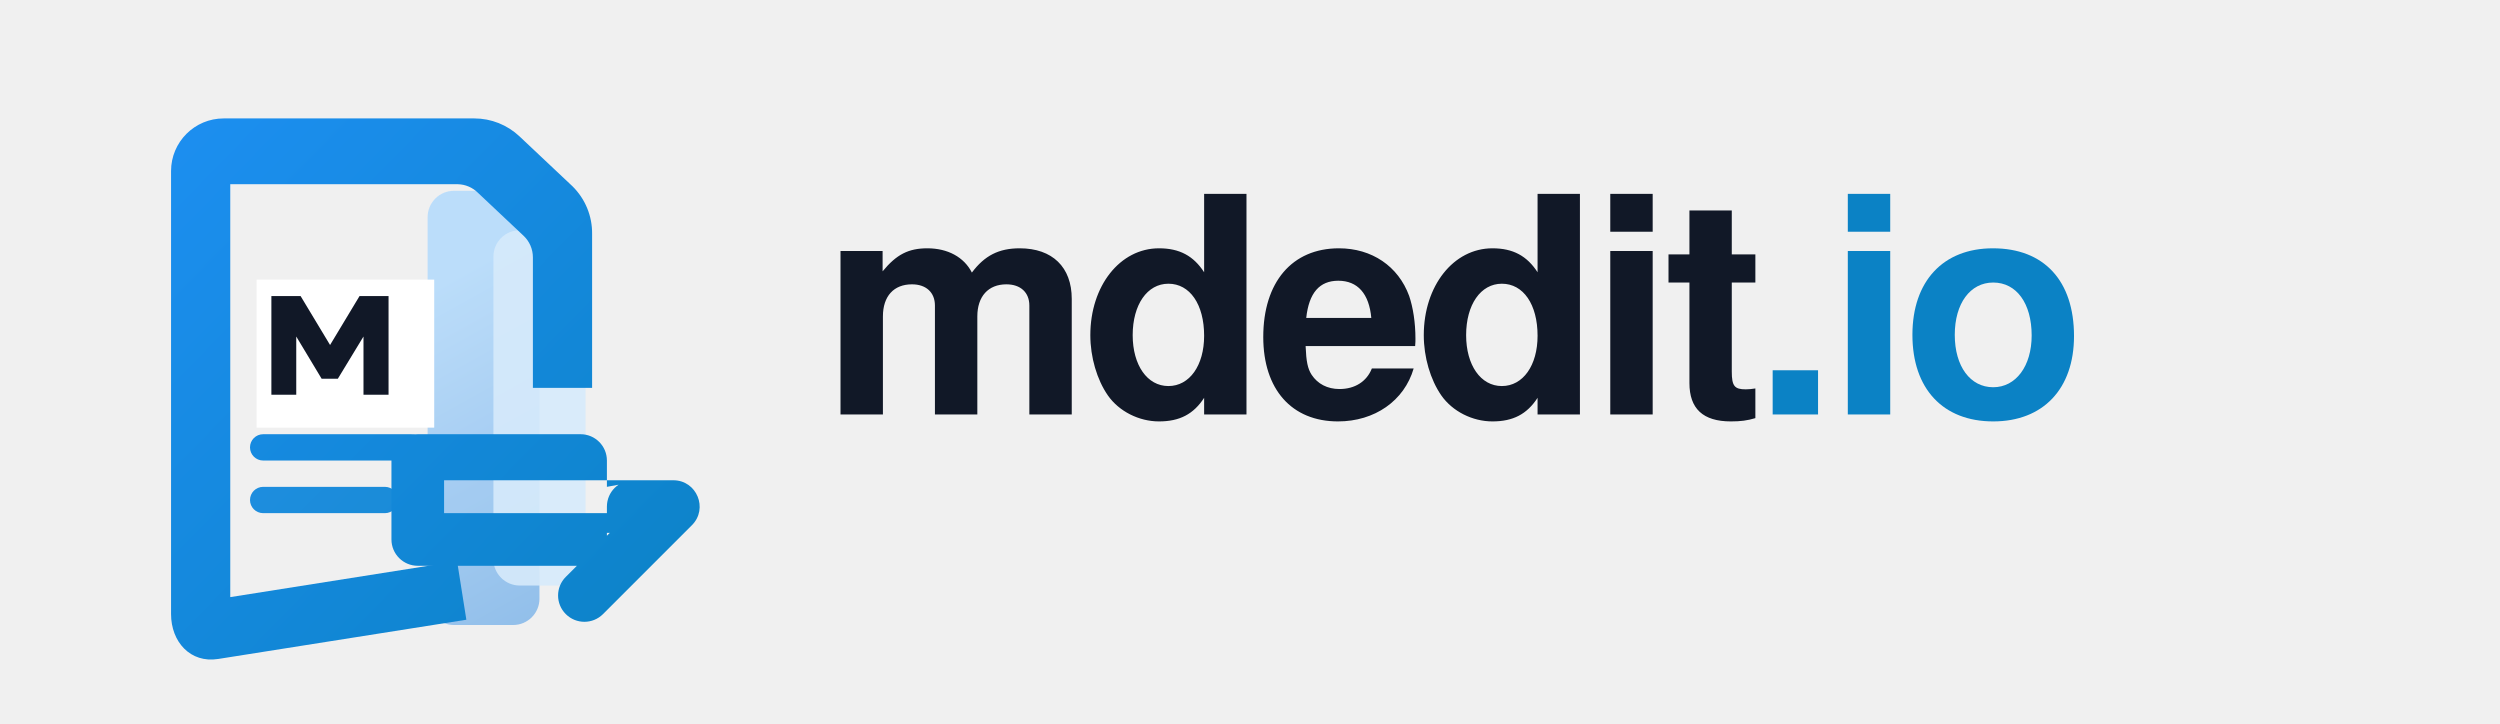
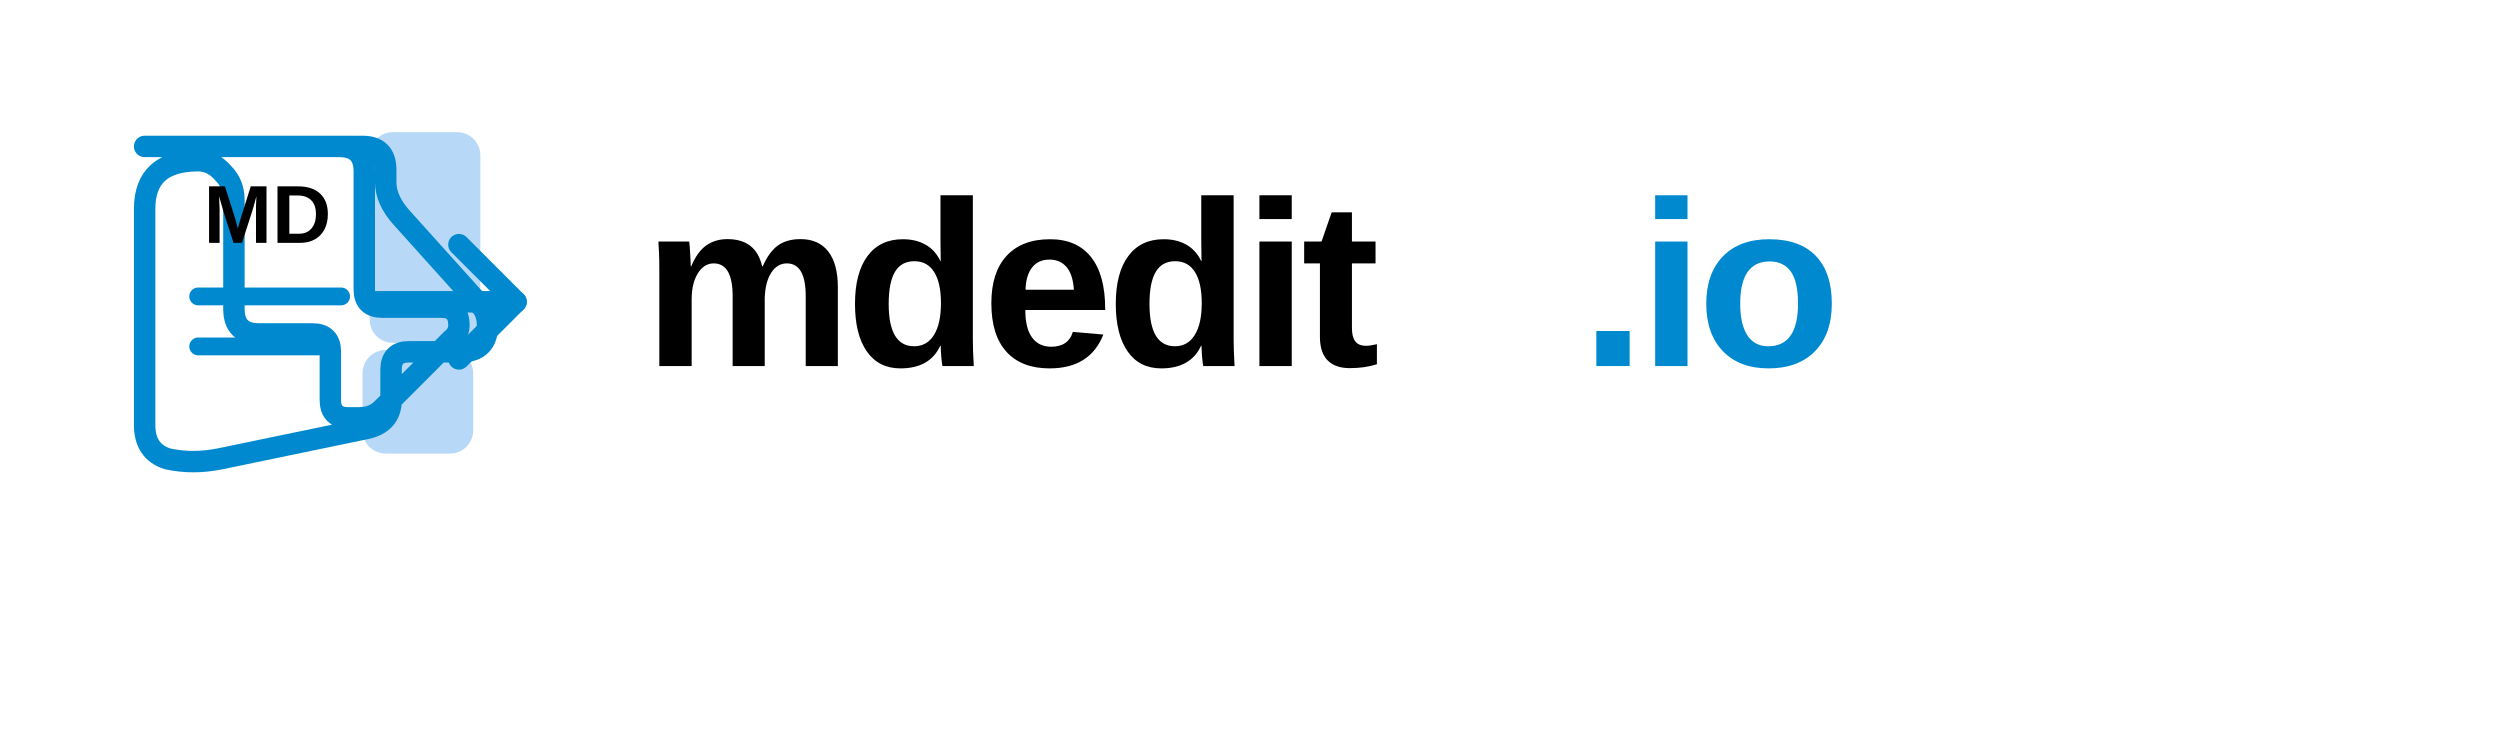
- <svg xmlns="http://www.w3.org/2000/svg" viewBox="0 0 760 220" role="img" aria-labelledby="logoLockupTitle">
-   <defs>
-     <linearGradient id="lockupBlue" x1="32" y1="28" x2="202" y2="194" gradientUnits="userSpaceOnUse">
-       <stop offset="0" stop-color="#1d8ff2" />
-       <stop offset="1" stop-color="#0b82c5" />
-     </linearGradient>
-     <linearGradient id="lockupPanel" x1="148" y1="64" x2="198" y2="154" gradientUnits="userSpaceOnUse">
-       <stop offset="0" stop-color="#b9dcfb" />
-       <stop offset="1" stop-color="#8ebdea" />
-     </linearGradient>
-   </defs>
-   <g transform="translate(8 10)">
-     <rect x="122" y="48" width="34" height="132" rx="8" fill="url(#lockupPanel)" opacity="0.95" />
-     <rect x="142" y="60" width="28" height="108" rx="8" fill="#d6eafb" opacity="0.9" />
-     <path d="M44 42c0-8.837 7.163-16 16-16h76.192c5.105 0 10.018 1.951 13.735 5.454l16.108 15.175A19.999 19.999 0 0 1 172 61.186v46.733h-18V68.217a9 9 0 0 0-2.84-6.549l-13.843-13.04A9 9 0 0 0 131.157 46H62v125.522l68.958-10.905 2.813 17.779-75.456 11.932C49.887 191.662 44 185.15 44 176.66V42Z" fill="url(#lockupBlue)" />
-     <path d="M70 75h54v45H70z" fill="#ffffff" />
-     <path d="M74.5 110V80h8.88l8.96 14.88L101.3 80h8.82v30h-7.62V92.3l-7.8 12.84h-4.92L82.06 92.3V110H74.5Z" fill="#111827" />
-     <rect x="68" y="122" width="53" height="8" rx="4" fill="url(#lockupBlue)" />
-     <rect x="68" y="138" width="45" height="8" rx="4" fill="url(#lockupBlue)" opacity="0.96" />
-     <path d="M119 122h49.5c4.418 0 8 3.582 8 8v6h20.186c7.127 0 10.696 8.618 5.657 13.657l-27.029 27.029c-3.124 3.124-8.19 3.124-11.314 0s-3.124-8.19 0-11.314L177.372 152H176.5v2c0 4.418-3.582 8-8 8H119c-4.418 0-8-3.582-8-8v-24c0-4.418 3.582-8 8-8Zm57.5 16v-2H127v10h49.5v-2c0-4.418 3.582-8 8-8h2.872L176.5 138Z" fill="url(#lockupBlue)" />
-   </g>
-   <g font-family="system-ui, -apple-system, 'Segoe UI', Helvetica, Arial, sans-serif" font-weight="800" font-size="92">
-     <text x="250" y="126" fill="#111827" letter-spacing="-3">mdedit</text>
-     <text x="533" y="126" fill="#0b82c5" letter-spacing="-3">.io</text>
-   </g>
+ <svg xmlns="http://www.w3.org/2000/svg" width="1400" height="420" viewBox="0 0 1400 420" role="img" aria-labelledby="title desc">
+   <rect x="0" y="0" width="1400" height="420" fill="#ffffff" />
+   <rect x="207" y="74" width="62" height="118" rx="13" fill="#B7D9F7" />
+   <rect x="203" y="196" width="62" height="58" rx="13" fill="#B7D9F7" />
+   <path d="M81 82            L190 82            Q204 82 204 96            L204 162            Q204 172 214 172            L247 172            Q257 172 257 182            Q257 187 253 190            L214 229            Q209 234 201 234            L195 234            Q185 234 185 224            L185 197            Q185 187 175 187            L145 187            Q131 187 131 173            L131 112            Q131 103 125 97            Q119 90 111 90            Q81 90 81 117            L81 238            Q81 253 94 257            Q108 260 123 257            L205 240            Q219 237 219 224            L219 207            Q219 197 229 197            L258 197            Q273 197 273 182            Q273 176 270 172            L225 122            Q216 112 216 102            L216 95            Q216 82 203 82            Z" fill="none" stroke="#0089CF" stroke-width="12" stroke-linecap="round" stroke-linejoin="round" />
+   <text x="114" y="136" font-family="Arial, Helvetica, sans-serif" font-size="46" font-weight="800" fill="#000000">MD</text>
+   <line x1="111" y1="166" x2="191" y2="166" stroke="#0089CF" stroke-width="10" stroke-linecap="round" />
+   <line x1="111" y1="194" x2="180" y2="194" stroke="#0089CF" stroke-width="10" stroke-linecap="round" />
+   <path d="M211 169 H289" fill="none" stroke="#0089CF" stroke-width="12" stroke-linecap="round" />
+   <path d="M257 137 L289 169 L257 201" fill="none" stroke="#0089CF" stroke-width="12" stroke-linecap="round" stroke-linejoin="round" />
+   <text x="360" y="205" font-family="Arial, Helvetica, sans-serif" font-size="132" font-weight="700" fill="#000000" letter-spacing="-4">mdedit</text>
+   <text x="885" y="205" font-family="Arial, Helvetica, sans-serif" font-size="132" font-weight="700" fill="#0089CF" letter-spacing="-4">.io</text>
</svg>
